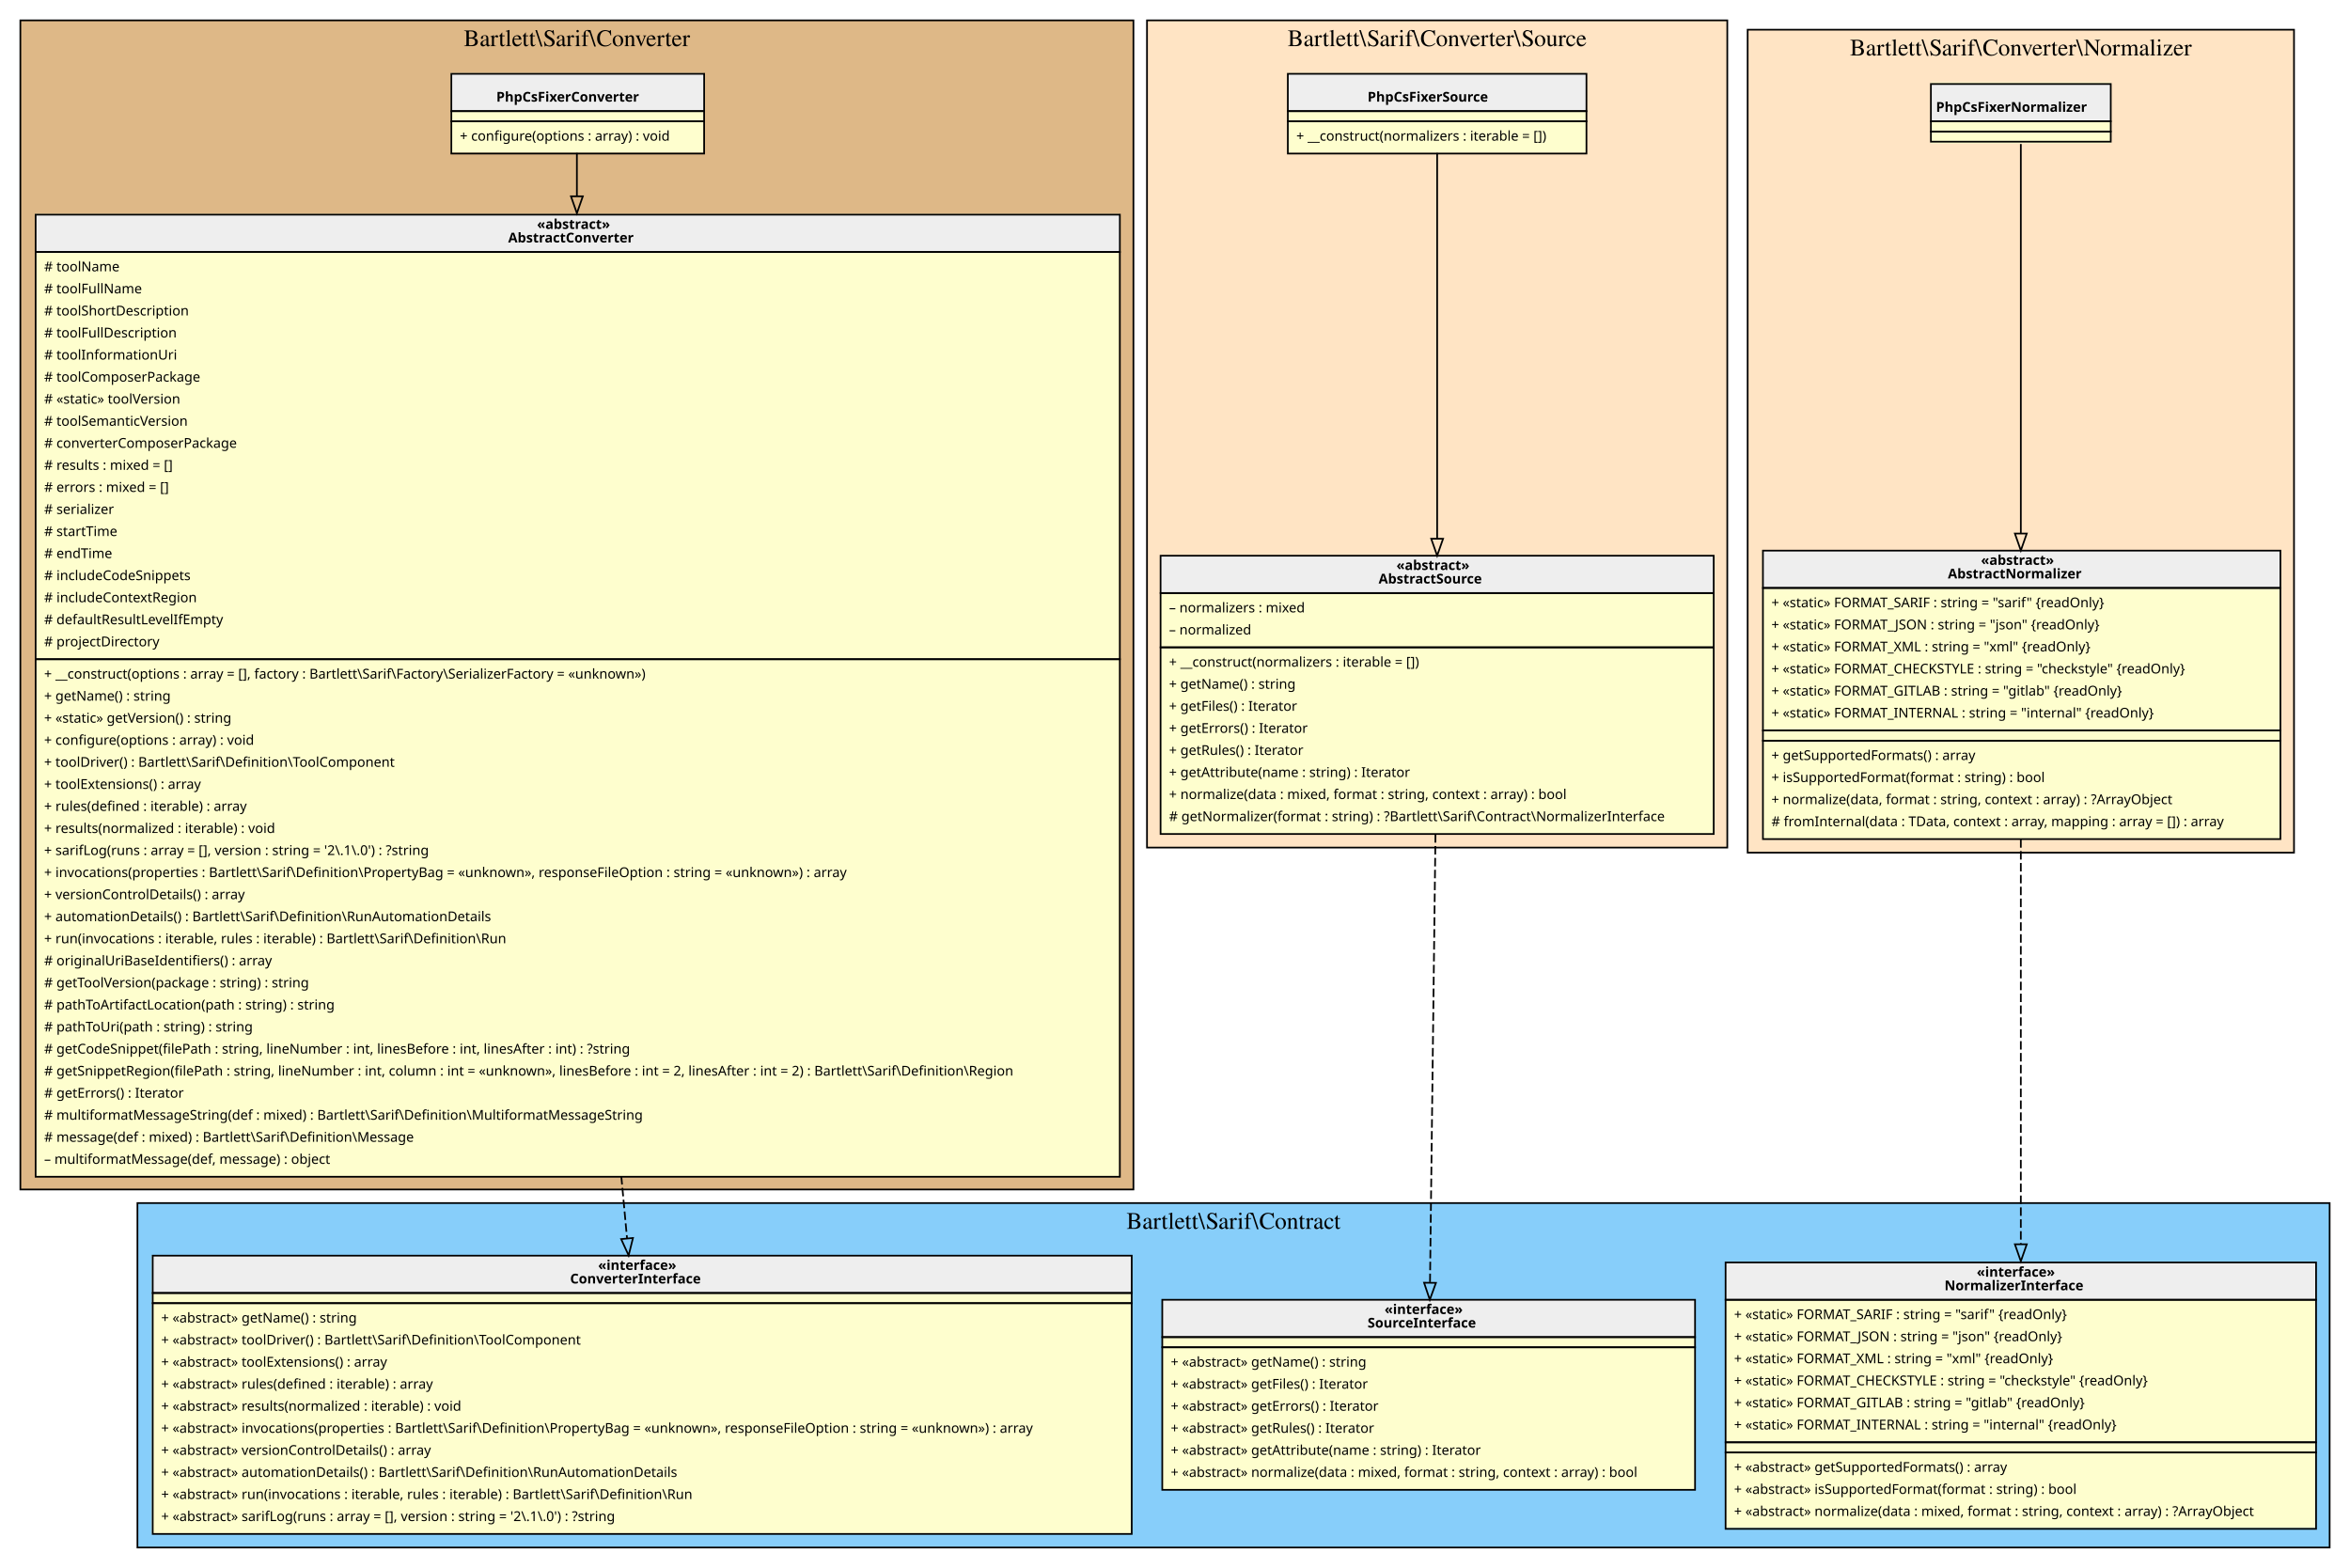
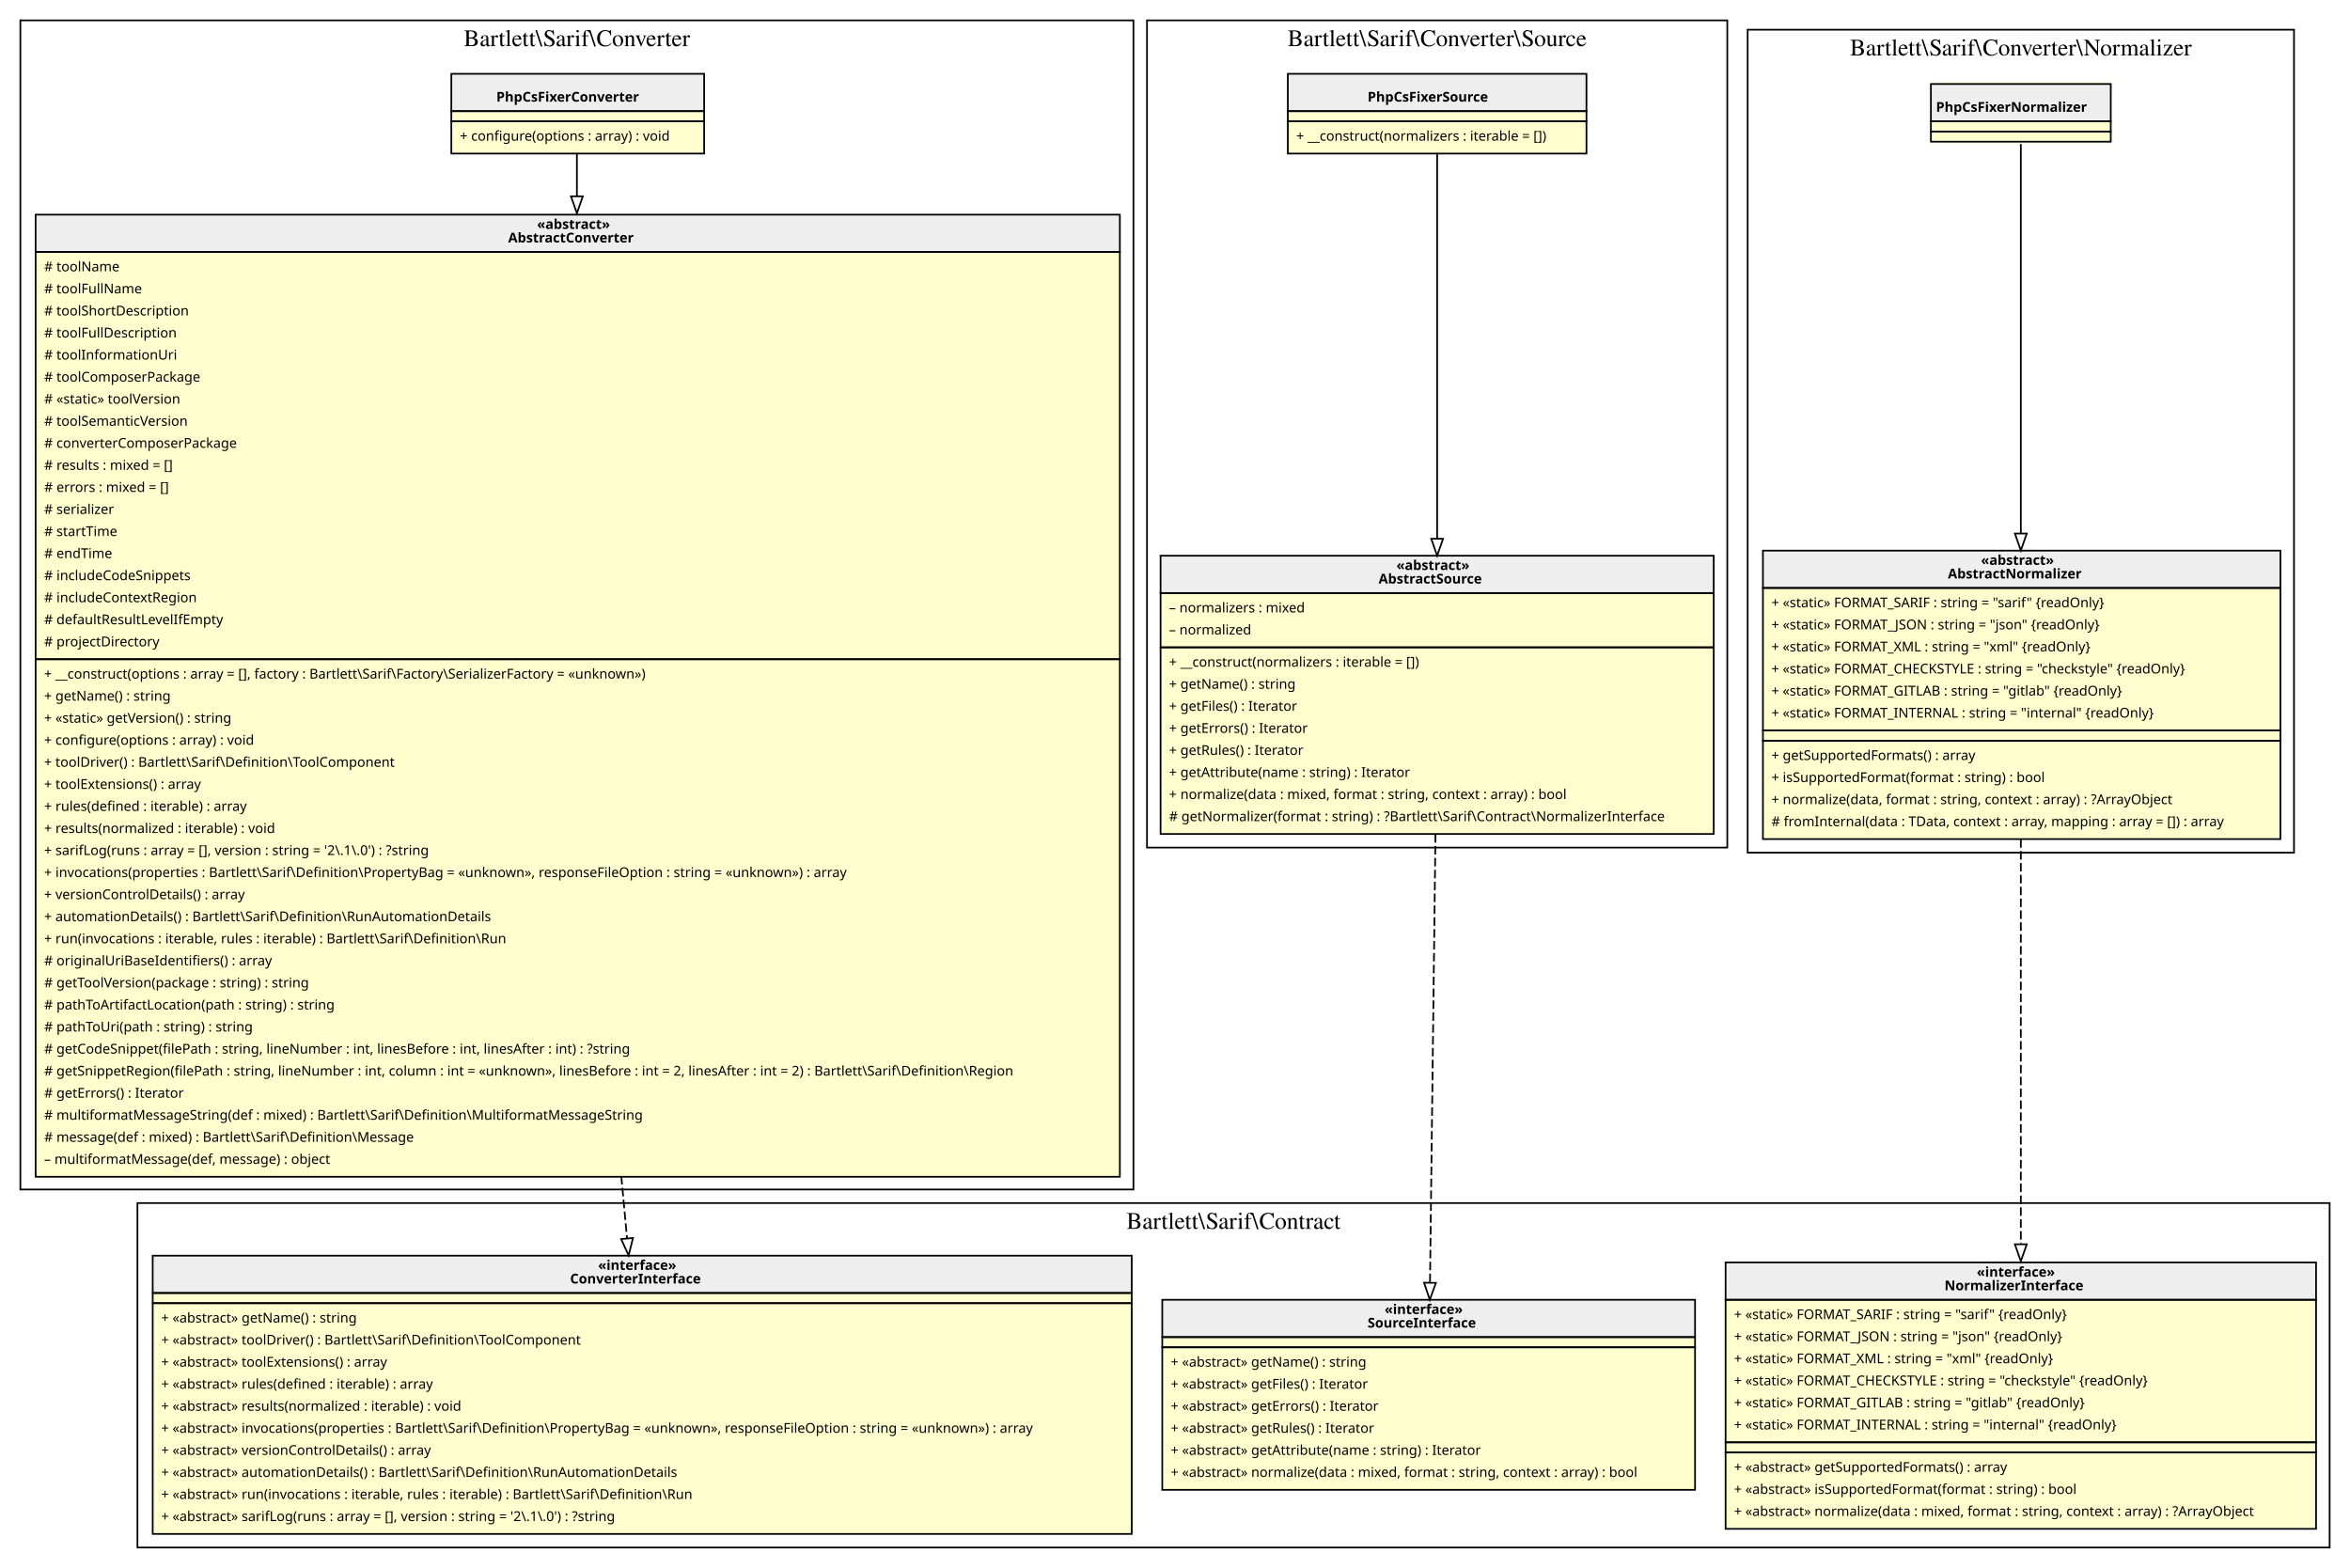
<svg xmlns="http://www.w3.org/2000/svg" width="1385pt" height="924pt" viewBox="0.00 0.00 1385.00 924.00">
  <g id="graph0" class="graph" transform="scale(1 1) rotate(0) translate(4 920)">
    <g id="clust1" class="cluster">
-       <polygon fill="BurlyWood" stroke="black" points="8,-219 8,-908 664,-908 664,-219 8,-219" />
+       <polygon fill="transparent" stroke="black" points="8,-219 8,-908 664,-908 664,-219 8,-219" />
      <text text-anchor="middle" x="336" y="-892.8" font-family="Times,serif" font-size="14.00">Bartlett\Sarif\Converter</text>
    </g>
    <g id="clust2" class="cluster">
-       <polygon fill="LightSkyBlue" stroke="black" points="77,-8 77,-211 1369,-211 1369,-8 77,-8" />
+       <polygon fill="transparent" stroke="black" points="77,-8 77,-211 1369,-211 1369,-8 77,-8" />
      <text text-anchor="middle" x="723" y="-195.8" font-family="Times,serif" font-size="14.00">Bartlett\Sarif\Contract</text>
    </g>
    <g id="clust3" class="cluster">
-       <polygon fill="Bisque" stroke="black" points="672,-420.5 672,-908 1014,-908 1014,-420.5 672,-420.5" />
+       <polygon fill="transparent" stroke="black" points="672,-420.5 672,-908 1014,-908 1014,-420.5 672,-420.5" />
      <text text-anchor="middle" x="843" y="-892.8" font-family="Times,serif" font-size="14.00">Bartlett\Sarif\Converter\Source</text>
    </g>
    <g id="clust4" class="cluster">
-       <polygon fill="Bisque" stroke="black" points="1026,-417.5 1026,-902.5 1348,-902.5 1348,-417.5 1026,-417.5" />
+       <polygon fill="transparent" stroke="black" points="1026,-417.5 1026,-902.5 1348,-902.5 1348,-417.5 1026,-417.5" />
      <text text-anchor="middle" x="1187" y="-887.3" font-family="Times,serif" font-size="14.00">Bartlett\Sarif\Converter\Normalizer</text>
    </g>
    <g id="node1" class="node">
      <polygon fill="#fefece" stroke="transparent" points="410.5,-877 261.5,-877 261.5,-830 410.5,-830 410.5,-877" />
      <polygon fill="#eeeeee" stroke="transparent" points="262,-854.5 262,-876.5 411,-876.5 411,-854.5 262,-854.5" />
      <polygon fill="none" stroke="black" points="262,-854.5 262,-876.5 411,-876.5 411,-854.5 262,-854.5" />
      <text text-anchor="start" x="288.5" y="-860.1" font-family="Verdana" font-weight="bold" font-size="8.00">PhpCsFixerConverter</text>
      <polygon fill="none" stroke="black" points="262,-848.5 262,-854.5 411,-854.5 411,-848.5 262,-848.5" />
      <polygon fill="none" stroke="black" points="262,-829.5 262,-848.5 411,-848.5 411,-829.5 262,-829.5" />
      <text text-anchor="start" x="267" y="-837.1" font-family="Verdana" font-size="8.00">+ configure(options : array) : void</text>
    </g>
    <g id="node2" class="node">
      <polygon fill="#fefece" stroke="transparent" points="655.5,-794 16.5,-794 16.5,-227 655.5,-227 655.5,-794" />
      <polygon fill="#eeeeee" stroke="transparent" points="17,-771.5 17,-793.5 656,-793.5 656,-771.5 17,-771.5" />
      <polygon fill="none" stroke="black" points="17,-771.5 17,-793.5 656,-793.5 656,-771.5 17,-771.5" />
      <text text-anchor="start" x="312.5" y="-785.1" font-family="Verdana" font-weight="bold" font-size="8.00">«abstract»</text>
      <text text-anchor="start" x="295.5" y="-777.1" font-family="Verdana" font-weight="bold" font-size="8.00">AbstractConverter</text>
      <polygon fill="none" stroke="black" points="17,-531.5 17,-771.5 656,-771.5 656,-531.5 17,-531.5" />
      <text text-anchor="start" x="22" y="-760.1" font-family="Verdana" font-size="8.00"># toolName</text>
      <text text-anchor="start" x="22" y="-747.1" font-family="Verdana" font-size="8.00"># toolFullName</text>
      <text text-anchor="start" x="22" y="-734.1" font-family="Verdana" font-size="8.00"># toolShortDescription</text>
      <text text-anchor="start" x="22" y="-721.1" font-family="Verdana" font-size="8.00"># toolFullDescription</text>
      <text text-anchor="start" x="22" y="-708.1" font-family="Verdana" font-size="8.00"># toolInformationUri</text>
      <text text-anchor="start" x="22" y="-695.1" font-family="Verdana" font-size="8.00"># toolComposerPackage</text>
      <text text-anchor="start" x="22" y="-682.1" font-family="Verdana" font-size="8.00"># «static» toolVersion</text>
      <text text-anchor="start" x="22" y="-669.1" font-family="Verdana" font-size="8.00"># toolSemanticVersion</text>
      <text text-anchor="start" x="22" y="-656.1" font-family="Verdana" font-size="8.00"># converterComposerPackage</text>
      <text text-anchor="start" x="22" y="-643.1" font-family="Verdana" font-size="8.00"># results : mixed = []</text>
      <text text-anchor="start" x="22" y="-630.1" font-family="Verdana" font-size="8.00"># errors : mixed = []</text>
      <text text-anchor="start" x="22" y="-617.1" font-family="Verdana" font-size="8.00"># serializer</text>
      <text text-anchor="start" x="22" y="-604.1" font-family="Verdana" font-size="8.00"># startTime</text>
      <text text-anchor="start" x="22" y="-591.1" font-family="Verdana" font-size="8.00"># endTime</text>
      <text text-anchor="start" x="22" y="-578.1" font-family="Verdana" font-size="8.00"># includeCodeSnippets</text>
      <text text-anchor="start" x="22" y="-565.1" font-family="Verdana" font-size="8.00"># includeContextRegion</text>
      <text text-anchor="start" x="22" y="-552.1" font-family="Verdana" font-size="8.00"># defaultResultLevelIfEmpty</text>
      <text text-anchor="start" x="22" y="-539.1" font-family="Verdana" font-size="8.00"># projectDirectory</text>
      <polygon fill="none" stroke="black" points="17,-226.5 17,-531.5 656,-531.5 656,-226.5 17,-226.5" />
      <text text-anchor="start" x="22" y="-520.1" font-family="Verdana" font-size="8.00">+ __construct(options : array = [], factory : Bartlett\Sarif\Factory\SerializerFactory = «unknown»)</text>
      <text text-anchor="start" x="22" y="-507.1" font-family="Verdana" font-size="8.00">+ getName() : string</text>
      <text text-anchor="start" x="22" y="-494.1" font-family="Verdana" font-size="8.00">+ «static» getVersion() : string</text>
      <text text-anchor="start" x="22" y="-481.1" font-family="Verdana" font-size="8.00">+ configure(options : array) : void</text>
      <text text-anchor="start" x="22" y="-468.1" font-family="Verdana" font-size="8.00">+ toolDriver() : Bartlett\Sarif\Definition\ToolComponent</text>
      <text text-anchor="start" x="22" y="-455.1" font-family="Verdana" font-size="8.00">+ toolExtensions() : array</text>
      <text text-anchor="start" x="22" y="-442.1" font-family="Verdana" font-size="8.00">+ rules(defined : iterable) : array</text>
      <text text-anchor="start" x="22" y="-429.1" font-family="Verdana" font-size="8.00">+ results(normalized : iterable) : void</text>
      <text text-anchor="start" x="22" y="-416.1" font-family="Verdana" font-size="8.00">+ sarifLog(runs : array = [], version : string = '2\.1\.0') : ?string</text>
      <text text-anchor="start" x="22" y="-403.1" font-family="Verdana" font-size="8.00">+ invocations(properties : Bartlett\Sarif\Definition\PropertyBag = «unknown», responseFileOption : string = «unknown») : array</text>
      <text text-anchor="start" x="22" y="-390.1" font-family="Verdana" font-size="8.00">+ versionControlDetails() : array</text>
      <text text-anchor="start" x="22" y="-377.1" font-family="Verdana" font-size="8.00">+ automationDetails() : Bartlett\Sarif\Definition\RunAutomationDetails</text>
      <text text-anchor="start" x="22" y="-364.1" font-family="Verdana" font-size="8.00">+ run(invocations : iterable, rules : iterable) : Bartlett\Sarif\Definition\Run</text>
      <text text-anchor="start" x="22" y="-351.1" font-family="Verdana" font-size="8.00"># originalUriBaseIdentifiers() : array</text>
      <text text-anchor="start" x="22" y="-338.1" font-family="Verdana" font-size="8.00"># getToolVersion(package : string) : string</text>
      <text text-anchor="start" x="22" y="-325.1" font-family="Verdana" font-size="8.00"># pathToArtifactLocation(path : string) : string</text>
      <text text-anchor="start" x="22" y="-312.1" font-family="Verdana" font-size="8.00"># pathToUri(path : string) : string</text>
      <text text-anchor="start" x="22" y="-299.1" font-family="Verdana" font-size="8.00"># getCodeSnippet(filePath : string, lineNumber : int, linesBefore : int, linesAfter : int) : ?string</text>
      <text text-anchor="start" x="22" y="-286.1" font-family="Verdana" font-size="8.00"># getSnippetRegion(filePath : string, lineNumber : int, column : int = «unknown», linesBefore : int = 2, linesAfter : int = 2) : Bartlett\Sarif\Definition\Region</text>
      <text text-anchor="start" x="22" y="-273.1" font-family="Verdana" font-size="8.00"># getErrors() : Iterator</text>
      <text text-anchor="start" x="22" y="-260.1" font-family="Verdana" font-size="8.00"># multiformatMessageString(def : mixed) : Bartlett\Sarif\Definition\MultiformatMessageString</text>
      <text text-anchor="start" x="22" y="-247.1" font-family="Verdana" font-size="8.00"># message(def : mixed) : Bartlett\Sarif\Definition\Message</text>
      <text text-anchor="start" x="22" y="-234.1" font-family="Verdana" font-size="8.00">– multiformatMessage(def, message) : object</text>
    </g>
    <g id="edge2" class="edge">
      <path fill="none" stroke="black" d="M336,-829.86C336,-822.72 336,-814.12 336,-804.4" />
      <polygon fill="none" stroke="black" points="339.5,-804.32 336,-794.32 332.5,-804.32 339.5,-804.32" />
    </g>
    <g id="node3" class="node">
      <polygon fill="#fefece" stroke="transparent" points="662.5,-180 85.5,-180 85.5,-16 662.5,-16 662.5,-180" />
      <polygon fill="#eeeeee" stroke="transparent" points="86,-158 86,-180 663,-180 663,-158 86,-158" />
      <polygon fill="none" stroke="black" points="86,-158 86,-180 663,-180 663,-158 86,-158" />
      <text text-anchor="start" x="348.5" y="-171.6" font-family="Verdana" font-weight="bold" font-size="8.00">«interface»</text>
      <text text-anchor="start" x="332" y="-163.6" font-family="Verdana" font-weight="bold" font-size="8.00">ConverterInterface</text>
      <polygon fill="none" stroke="black" points="86,-152 86,-158 663,-158 663,-152 86,-152" />
      <polygon fill="none" stroke="black" points="86,-16 86,-152 663,-152 663,-16 86,-16" />
      <text text-anchor="start" x="91" y="-140.6" font-family="Verdana" font-size="8.00">+ «abstract» getName() : string</text>
      <text text-anchor="start" x="91" y="-127.6" font-family="Verdana" font-size="8.00">+ «abstract» toolDriver() : Bartlett\Sarif\Definition\ToolComponent</text>
      <text text-anchor="start" x="91" y="-114.6" font-family="Verdana" font-size="8.00">+ «abstract» toolExtensions() : array</text>
      <text text-anchor="start" x="91" y="-101.6" font-family="Verdana" font-size="8.00">+ «abstract» rules(defined : iterable) : array</text>
      <text text-anchor="start" x="91" y="-88.6" font-family="Verdana" font-size="8.00">+ «abstract» results(normalized : iterable) : void</text>
      <text text-anchor="start" x="91" y="-75.6" font-family="Verdana" font-size="8.00">+ «abstract» invocations(properties : Bartlett\Sarif\Definition\PropertyBag = «unknown», responseFileOption : string = «unknown») : array</text>
      <text text-anchor="start" x="91" y="-62.6" font-family="Verdana" font-size="8.00">+ «abstract» versionControlDetails() : array</text>
      <text text-anchor="start" x="91" y="-49.6" font-family="Verdana" font-size="8.00">+ «abstract» automationDetails() : Bartlett\Sarif\Definition\RunAutomationDetails</text>
      <text text-anchor="start" x="91" y="-36.6" font-family="Verdana" font-size="8.00">+ «abstract» run(invocations : iterable, rules : iterable) : Bartlett\Sarif\Definition\Run</text>
      <text text-anchor="start" x="91" y="-23.6" font-family="Verdana" font-size="8.00">+ «abstract» sarifLog(runs : array = [], version : string = '2\.1\.0') : ?string</text>
    </g>
    <g id="edge1" class="edge">
      <path fill="none" stroke="black" stroke-dasharray="5,2" d="M362.16,-226.92C363.34,-214.11 364.49,-201.77 365.56,-190.15" />
      <polygon fill="none" stroke="black" points="369.05,-190.41 366.49,-180.13 362.08,-189.77 369.05,-190.41" />
    </g>
    <g id="node4" class="node">
      <polygon fill="#fefece" stroke="transparent" points="995,-154 681,-154 681,-42 995,-42 995,-154" />
      <polygon fill="#eeeeee" stroke="transparent" points="681,-132 681,-154 995,-154 995,-132 681,-132" />
      <polygon fill="none" stroke="black" points="681,-132 681,-154 995,-154 995,-132 681,-132" />
      <text text-anchor="start" x="812" y="-145.6" font-family="Verdana" font-weight="bold" font-size="8.00">«interface»</text>
      <text text-anchor="start" x="802" y="-137.6" font-family="Verdana" font-weight="bold" font-size="8.00">SourceInterface</text>
      <polygon fill="none" stroke="black" points="681,-126 681,-132 995,-132 995,-126 681,-126" />
      <polygon fill="none" stroke="black" points="681,-42 681,-126 995,-126 995,-42 681,-42" />
      <text text-anchor="start" x="686" y="-114.6" font-family="Verdana" font-size="8.00">+ «abstract» getName() : string</text>
      <text text-anchor="start" x="686" y="-101.6" font-family="Verdana" font-size="8.00">+ «abstract» getFiles() : Iterator</text>
      <text text-anchor="start" x="686" y="-88.6" font-family="Verdana" font-size="8.00">+ «abstract» getErrors() : Iterator</text>
      <text text-anchor="start" x="686" y="-75.6" font-family="Verdana" font-size="8.00">+ «abstract» getRules() : Iterator</text>
      <text text-anchor="start" x="686" y="-62.6" font-family="Verdana" font-size="8.00">+ «abstract» getAttribute(name : string) : Iterator</text>
      <text text-anchor="start" x="686" y="-49.6" font-family="Verdana" font-size="8.00">+ «abstract» normalize(data : mixed, format : string, context : array) : bool</text>
    </g>
    <g id="node5" class="node">
      <polygon fill="#fefece" stroke="transparent" points="1361,-176.5 1013,-176.5 1013,-19.5 1361,-19.5 1361,-176.5" />
      <polygon fill="#eeeeee" stroke="transparent" points="1013,-154 1013,-176 1361,-176 1361,-154 1013,-154" />
      <polygon fill="none" stroke="black" points="1013,-154 1013,-176 1361,-176 1361,-154 1013,-154" />
      <text text-anchor="start" x="1161" y="-167.6" font-family="Verdana" font-weight="bold" font-size="8.00">«interface»</text>
      <text text-anchor="start" x="1142" y="-159.6" font-family="Verdana" font-weight="bold" font-size="8.00">NormalizerInterface</text>
      <polygon fill="none" stroke="black" points="1013,-70 1013,-154 1361,-154 1361,-70 1013,-70" />
      <text text-anchor="start" x="1018" y="-142.6" font-family="Verdana" font-size="8.00">+ «static» FORMAT_SARIF : string = "sarif" {readOnly}</text>
      <text text-anchor="start" x="1018" y="-129.6" font-family="Verdana" font-size="8.00">+ «static» FORMAT_JSON : string = "json" {readOnly}</text>
      <text text-anchor="start" x="1018" y="-116.6" font-family="Verdana" font-size="8.00">+ «static» FORMAT_XML : string = "xml" {readOnly}</text>
      <text text-anchor="start" x="1018" y="-103.6" font-family="Verdana" font-size="8.00">+ «static» FORMAT_CHECKSTYLE : string = "checkstyle" {readOnly}</text>
      <text text-anchor="start" x="1018" y="-90.6" font-family="Verdana" font-size="8.00">+ «static» FORMAT_GITLAB : string = "gitlab" {readOnly}</text>
      <text text-anchor="start" x="1018" y="-77.6" font-family="Verdana" font-size="8.00">+ «static» FORMAT_INTERNAL : string = "internal" {readOnly}</text>
      <polygon fill="none" stroke="black" points="1013,-64 1013,-70 1361,-70 1361,-64 1013,-64" />
      <polygon fill="none" stroke="black" points="1013,-19 1013,-64 1361,-64 1361,-19 1013,-19" />
      <text text-anchor="start" x="1018" y="-52.6" font-family="Verdana" font-size="8.00">+ «abstract» getSupportedFormats() : array</text>
      <text text-anchor="start" x="1018" y="-39.6" font-family="Verdana" font-size="8.00">+ «abstract» isSupportedFormat(format : string) : bool</text>
      <text text-anchor="start" x="1018" y="-26.6" font-family="Verdana" font-size="8.00">+ «abstract» normalize(data : mixed, format : string, context : array) : ?ArrayObject</text>
    </g>
    <g id="node6" class="node">
      <polygon fill="#fefece" stroke="transparent" points="931,-877 755,-877 755,-830 931,-830 931,-877" />
      <polygon fill="#eeeeee" stroke="transparent" points="755,-854.5 755,-876.5 931,-876.5 931,-854.5 755,-854.5" />
      <polygon fill="none" stroke="black" points="755,-854.5 755,-876.5 931,-876.5 931,-854.5 755,-854.5" />
      <text text-anchor="start" x="802" y="-860.1" font-family="Verdana" font-weight="bold" font-size="8.00">PhpCsFixerSource</text>
      <polygon fill="none" stroke="black" points="755,-848.5 755,-854.5 931,-854.5 931,-848.5 755,-848.5" />
      <polygon fill="none" stroke="black" points="755,-829.5 755,-848.5 931,-848.5 931,-829.5 755,-829.5" />
      <text text-anchor="start" x="760" y="-837.1" font-family="Verdana" font-size="8.00">+ __construct(normalizers : iterable = [])</text>
    </g>
    <g id="node7" class="node">
      <polygon fill="#fefece" stroke="transparent" points="1006,-592.5 680,-592.5 680,-428.5 1006,-428.5 1006,-592.5" />
      <polygon fill="#eeeeee" stroke="transparent" points="680,-570.5 680,-592.5 1006,-592.5 1006,-570.5 680,-570.5" />
      <polygon fill="none" stroke="black" points="680,-570.5 680,-592.5 1006,-592.5 1006,-570.5 680,-570.5" />
      <text text-anchor="start" x="819" y="-584.1" font-family="Verdana" font-weight="bold" font-size="8.00">«abstract»</text>
      <text text-anchor="start" x="808.5" y="-576.1" font-family="Verdana" font-weight="bold" font-size="8.00">AbstractSource</text>
      <polygon fill="none" stroke="black" points="680,-538.5 680,-570.5 1006,-570.5 1006,-538.5 680,-538.5" />
      <text text-anchor="start" x="685" y="-559.1" font-family="Verdana" font-size="8.00">– normalizers : mixed</text>
      <text text-anchor="start" x="685" y="-546.1" font-family="Verdana" font-size="8.00">– normalized</text>
      <polygon fill="none" stroke="black" points="680,-428.5 680,-538.5 1006,-538.5 1006,-428.5 680,-428.5" />
      <text text-anchor="start" x="685" y="-527.1" font-family="Verdana" font-size="8.00">+ __construct(normalizers : iterable = [])</text>
      <text text-anchor="start" x="685" y="-514.1" font-family="Verdana" font-size="8.00">+ getName() : string</text>
      <text text-anchor="start" x="685" y="-501.1" font-family="Verdana" font-size="8.00">+ getFiles() : Iterator</text>
      <text text-anchor="start" x="685" y="-488.1" font-family="Verdana" font-size="8.00">+ getErrors() : Iterator</text>
      <text text-anchor="start" x="685" y="-475.1" font-family="Verdana" font-size="8.00">+ getRules() : Iterator</text>
      <text text-anchor="start" x="685" y="-462.1" font-family="Verdana" font-size="8.00">+ getAttribute(name : string) : Iterator</text>
      <text text-anchor="start" x="685" y="-449.1" font-family="Verdana" font-size="8.00">+ normalize(data : mixed, format : string, context : array) : bool</text>
      <text text-anchor="start" x="685" y="-436.1" font-family="Verdana" font-size="8.00"># getNormalizer(format : string) : ?Bartlett\Sarif\Contract\NormalizerInterface</text>
    </g>
    <g id="edge4" class="edge">
      <path fill="none" stroke="black" d="M843,-829.86C843,-784.38 843,-679.67 843,-602.71" />
      <polygon fill="none" stroke="black" points="846.5,-602.51 843,-592.51 839.5,-602.51 846.5,-602.51" />
    </g>
    <g id="edge3" class="edge">
      <path fill="none" stroke="black" stroke-dasharray="5,2" d="M842.01,-428.4C841.07,-351.01 839.67,-235.9 838.79,-164.26" />
      <polygon fill="none" stroke="black" points="842.29,-163.97 838.67,-154.01 835.29,-164.06 842.29,-163.97" />
    </g>
    <g id="node8" class="node">
      <polygon fill="#fefece" stroke="transparent" points="1240,-871.5 1134,-871.5 1134,-835.5 1240,-835.5 1240,-871.5" />
      <polygon fill="#eeeeee" stroke="transparent" points="1134,-848.5 1134,-870.5 1240,-870.5 1240,-848.5 1134,-848.5" />
      <polygon fill="none" stroke="black" points="1134,-848.5 1134,-870.5 1240,-870.5 1240,-848.5 1134,-848.5" />
      <text text-anchor="start" x="1137" y="-854.1" font-family="Verdana" font-weight="bold" font-size="8.00">PhpCsFixerNormalizer</text>
      <polygon fill="none" stroke="black" points="1134,-842.5 1134,-848.5 1240,-848.5 1240,-842.5 1134,-842.5" />
      <polygon fill="none" stroke="black" points="1134,-836.5 1134,-842.5 1240,-842.5 1240,-836.5 1134,-836.5" />
    </g>
    <g id="node9" class="node">
      <polygon fill="#fefece" stroke="transparent" points="1339.5,-595.5 1034.5,-595.5 1034.5,-425.5 1339.5,-425.5 1339.5,-595.5" />
      <polygon fill="#eeeeee" stroke="transparent" points="1035,-573.5 1035,-595.5 1340,-595.5 1340,-573.5 1035,-573.5" />
      <polygon fill="none" stroke="black" points="1035,-573.5 1035,-595.5 1340,-595.5 1340,-573.5 1035,-573.5" />
      <text text-anchor="start" x="1163.5" y="-587.1" font-family="Verdana" font-weight="bold" font-size="8.00">«abstract»</text>
      <text text-anchor="start" x="1144" y="-579.1" font-family="Verdana" font-weight="bold" font-size="8.00">AbstractNormalizer</text>
      <polygon fill="none" stroke="black" points="1035,-489.5 1035,-573.5 1340,-573.5 1340,-489.5 1035,-489.5" />
      <text text-anchor="start" x="1040" y="-562.1" font-family="Verdana" font-size="8.00">+ «static» FORMAT_SARIF : string = "sarif" {readOnly}</text>
      <text text-anchor="start" x="1040" y="-549.1" font-family="Verdana" font-size="8.00">+ «static» FORMAT_JSON : string = "json" {readOnly}</text>
      <text text-anchor="start" x="1040" y="-536.1" font-family="Verdana" font-size="8.00">+ «static» FORMAT_XML : string = "xml" {readOnly}</text>
      <text text-anchor="start" x="1040" y="-523.1" font-family="Verdana" font-size="8.00">+ «static» FORMAT_CHECKSTYLE : string = "checkstyle" {readOnly}</text>
      <text text-anchor="start" x="1040" y="-510.1" font-family="Verdana" font-size="8.00">+ «static» FORMAT_GITLAB : string = "gitlab" {readOnly}</text>
      <text text-anchor="start" x="1040" y="-497.1" font-family="Verdana" font-size="8.00">+ «static» FORMAT_INTERNAL : string = "internal" {readOnly}</text>
      <polygon fill="none" stroke="black" points="1035,-483.5 1035,-489.5 1340,-489.5 1340,-483.5 1035,-483.5" />
      <polygon fill="none" stroke="black" points="1035,-425.5 1035,-483.5 1340,-483.5 1340,-425.5 1035,-425.5" />
      <text text-anchor="start" x="1040" y="-472.1" font-family="Verdana" font-size="8.00">+ getSupportedFormats() : array</text>
      <text text-anchor="start" x="1040" y="-459.1" font-family="Verdana" font-size="8.00">+ isSupportedFormat(format : string) : bool</text>
      <text text-anchor="start" x="1040" y="-446.1" font-family="Verdana" font-size="8.00">+ normalize(data, format : string, context : array) : ?ArrayObject</text>
      <text text-anchor="start" x="1040" y="-433.1" font-family="Verdana" font-size="8.00"># fromInternal(data : TData, context : array, mapping : array = []) : array</text>
    </g>
    <g id="edge6" class="edge">
      <path fill="none" stroke="black" d="M1187,-835.12C1187,-793.47 1187,-685.49 1187,-605.66" />
      <polygon fill="none" stroke="black" points="1190.5,-605.57 1187,-595.57 1183.5,-605.57 1190.5,-605.57" />
    </g>
    <g id="edge5" class="edge">
      <path fill="none" stroke="black" stroke-dasharray="5,2" d="M1187,-425.44C1187,-355.91 1187,-257.47 1187,-186.9" />
      <polygon fill="none" stroke="black" points="1190.5,-186.7 1187,-176.7 1183.5,-186.7 1190.5,-186.7" />
    </g>
  </g>
</svg>
